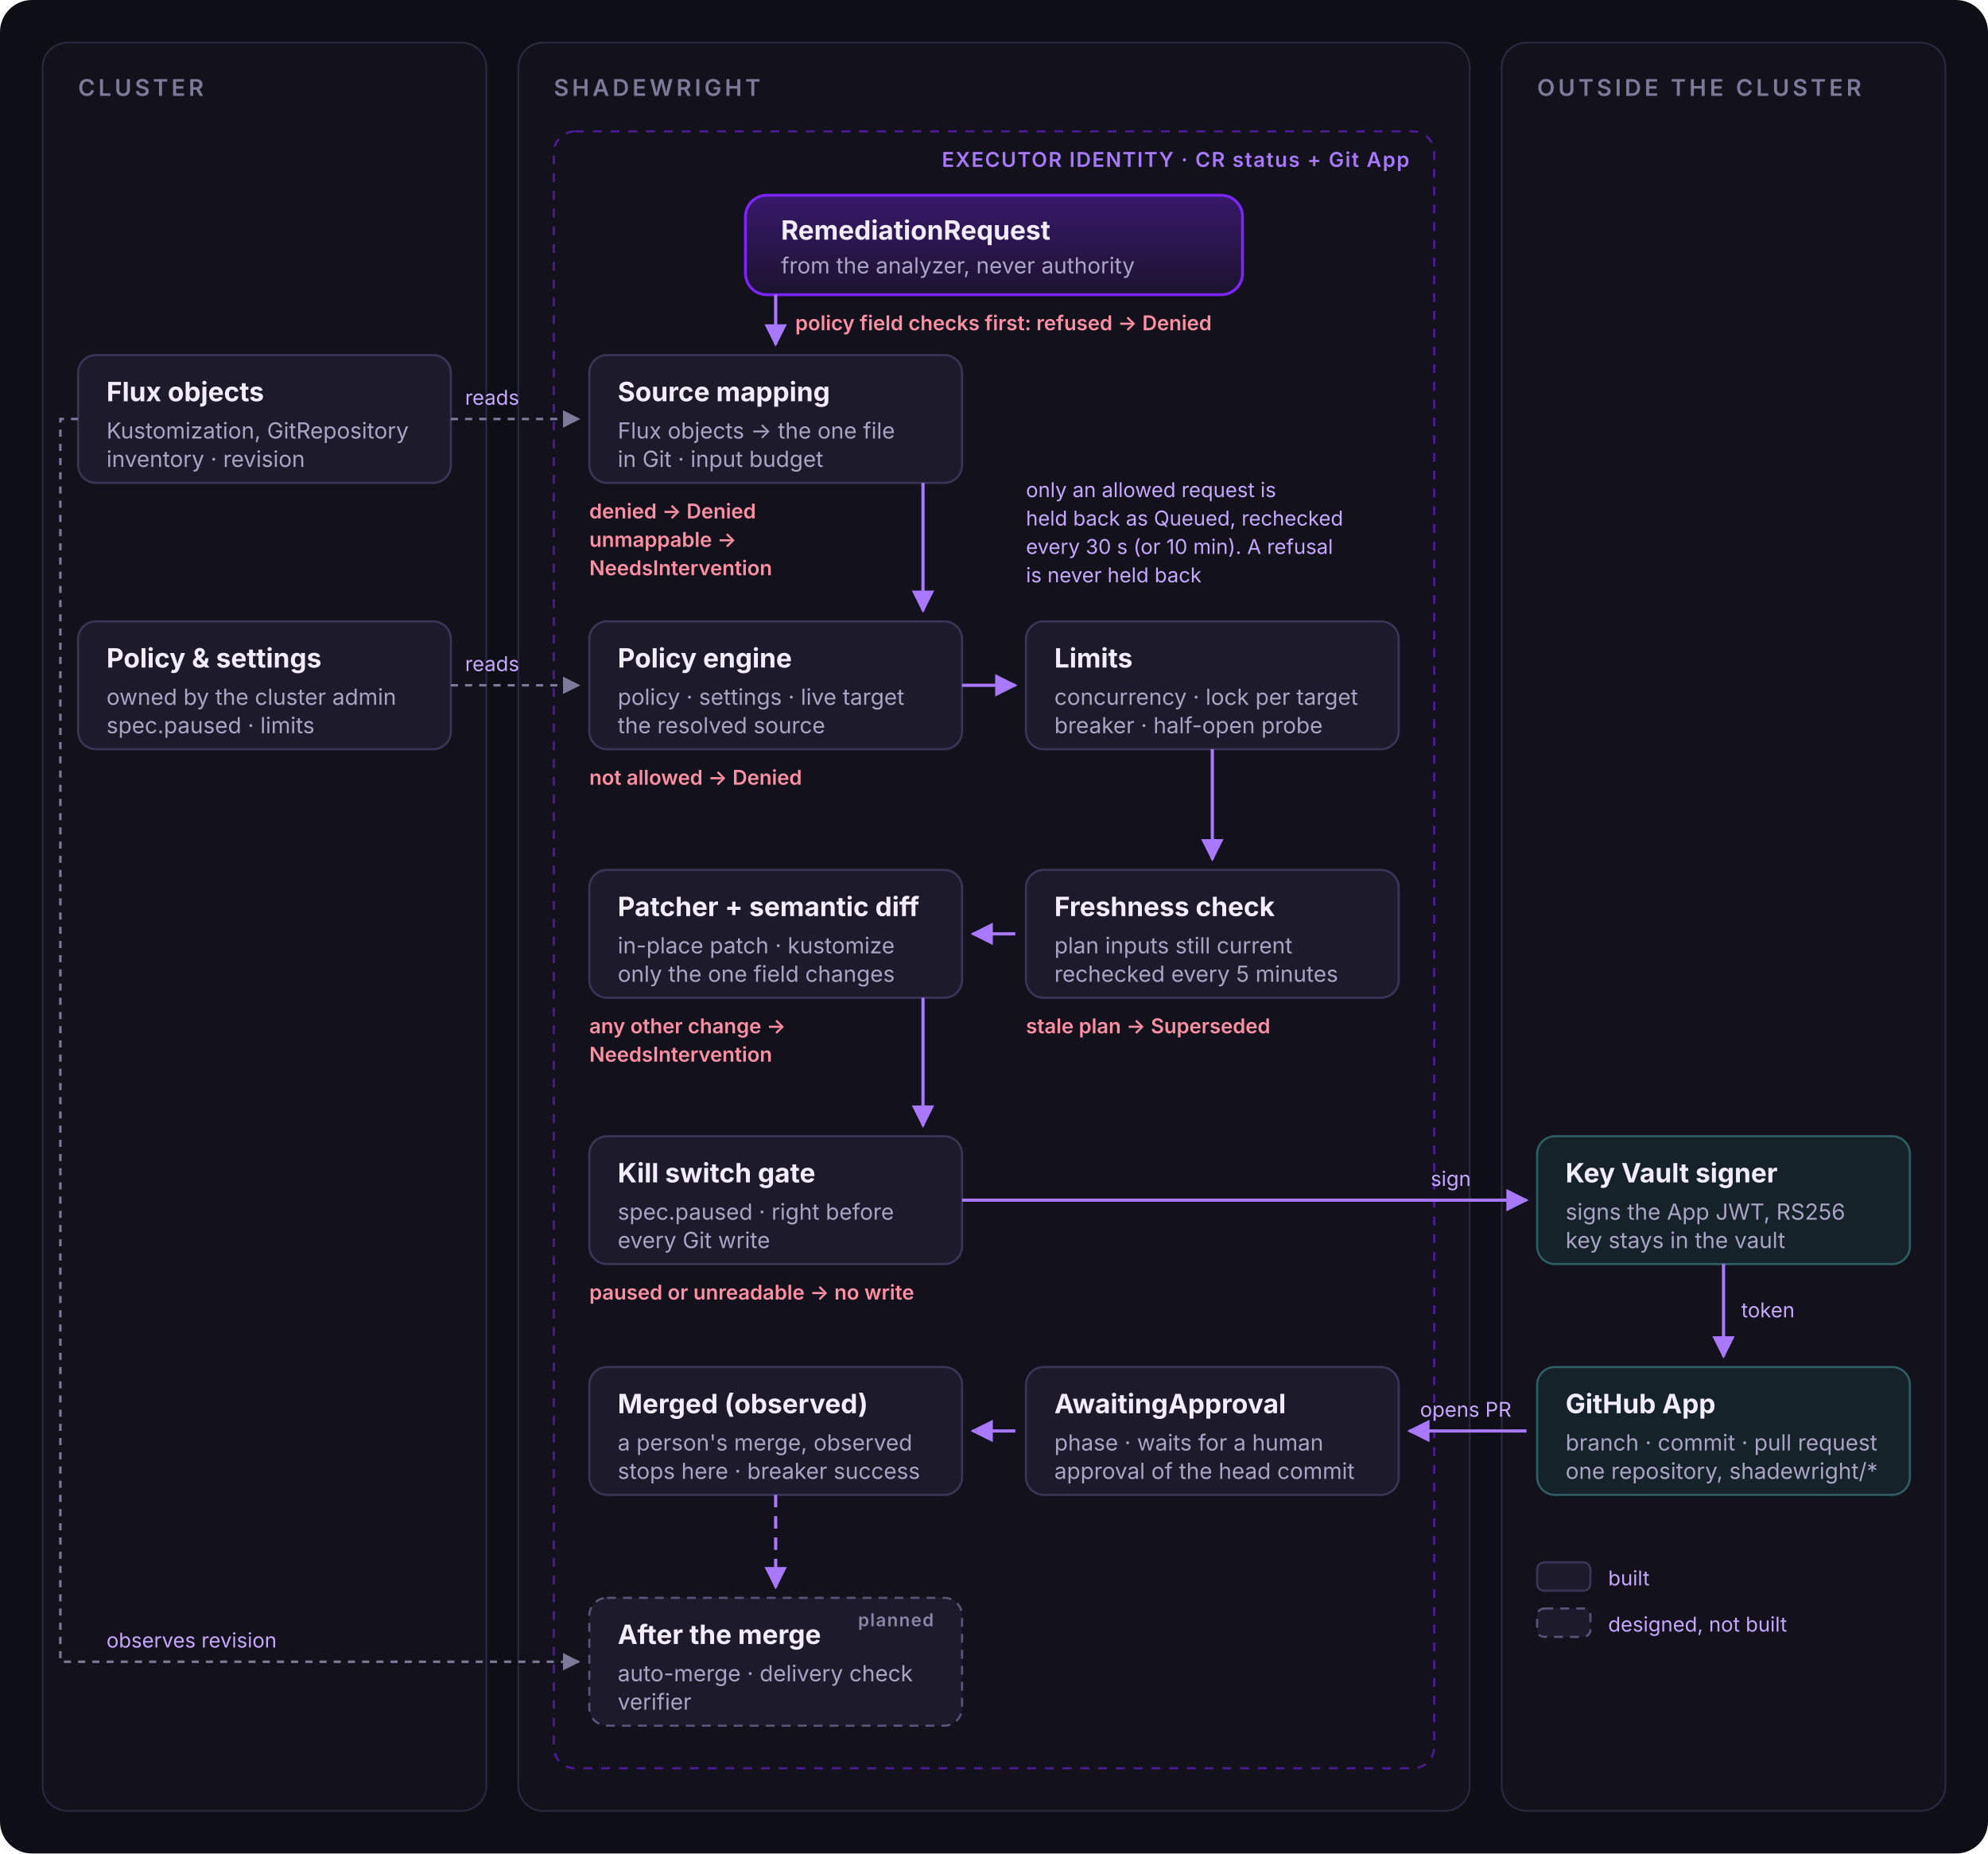
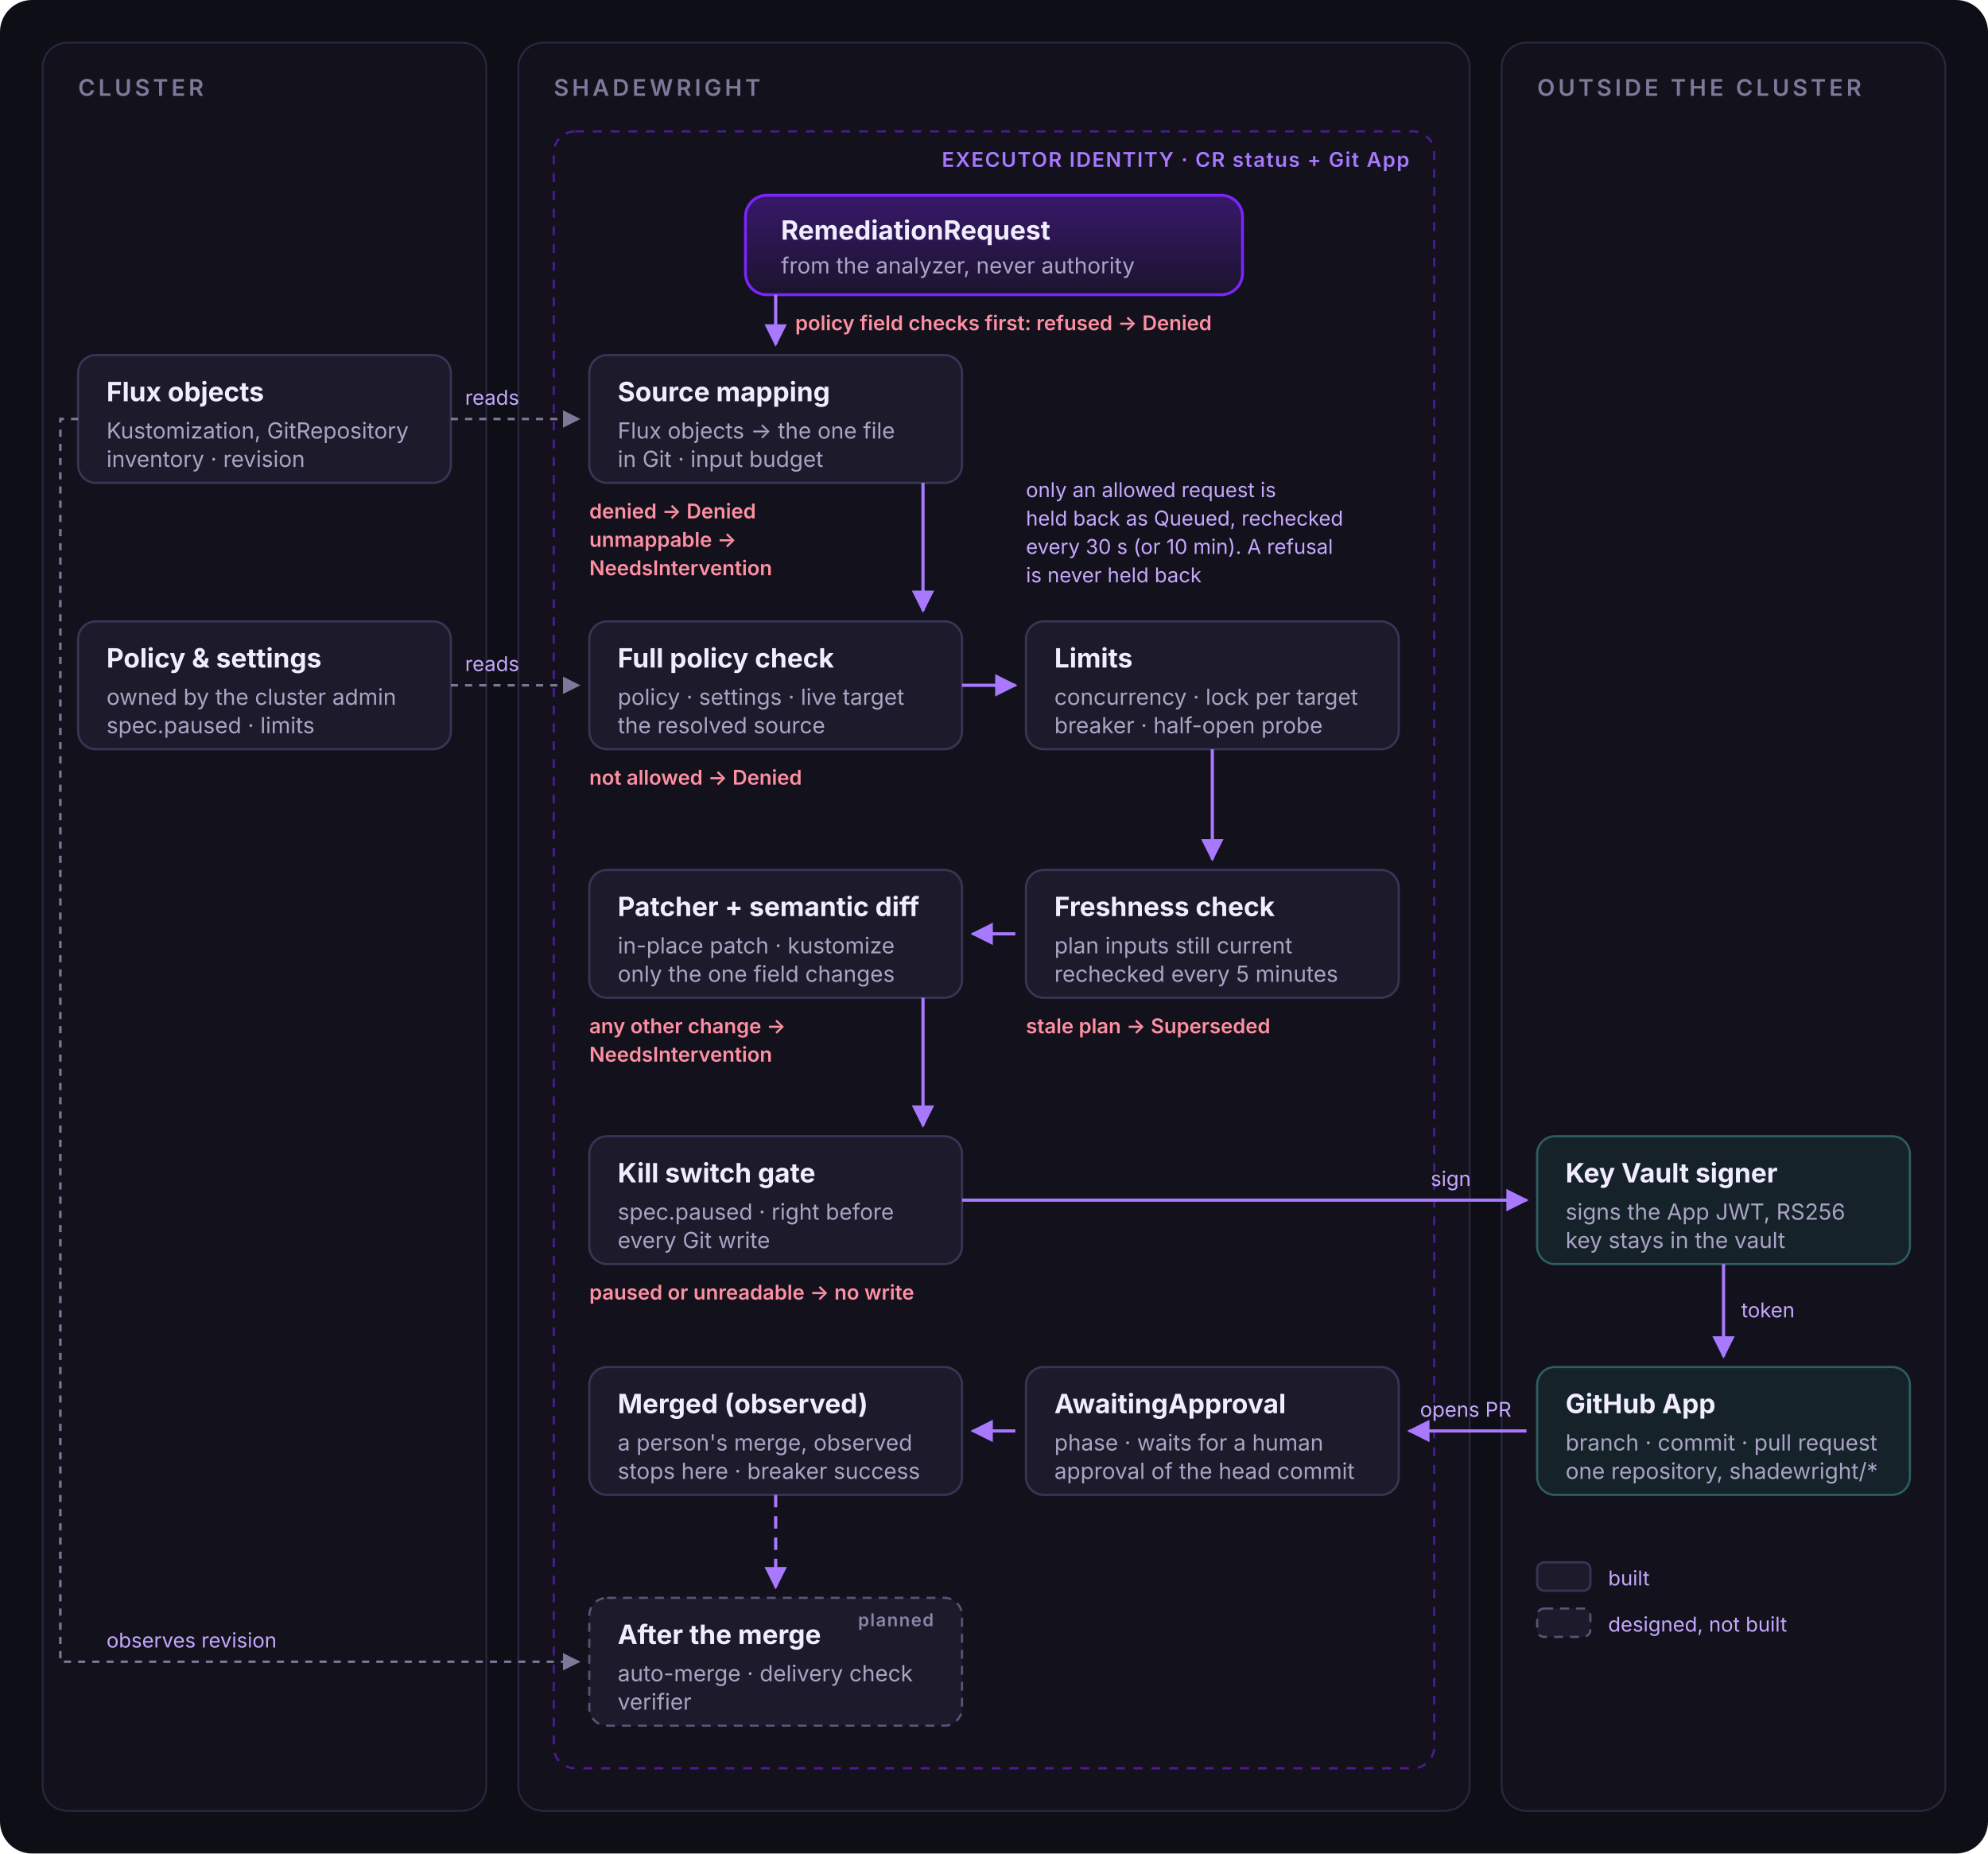
<svg xmlns="http://www.w3.org/2000/svg" viewBox="0 0 1120 1044" role="img" aria-labelledby="t d" font-family="Inter, 'Segoe UI', system-ui, -apple-system, sans-serif">
  <defs>
    <marker id="a" viewBox="0 0 10 10" refX="9" refY="5" markerWidth="7" markerHeight="7" orient="auto-start-reverse">
      <path d="M0 0 10 5 0 10z" fill="#a879ff" />
    </marker>
    <marker id="m" viewBox="0 0 10 10" refX="9" refY="5" markerWidth="7" markerHeight="7" orient="auto-start-reverse">
      <path d="M0 0 10 5 0 10z" fill="#7d7999" />
    </marker>
    <linearGradient id="glow" x1="0" y1="0" x2="0" y2="1">
      <stop offset="0" stop-color="#7c24fc" stop-opacity=".35" />
      <stop offset="1" stop-color="#7c24fc" stop-opacity=".08" />
    </linearGradient>
    <style>
      .lane{fill:#13121c;stroke:#2a2740}
      .lanet{fill:#7d7999;font-size:13px;font-weight:600;letter-spacing:.14em}
      .box{fill:#1d1b2b;stroke:#3a3556;stroke-width:1.2}
      .key{fill:url(#glow);stroke:#7c24fc;stroke-width:1.6}
      .ext{fill:#16222a;stroke:#2f5d63;stroke-width:1.2}
      .pl{fill:#1d1b2b;stroke:#5a5478;stroke-width:1.2;stroke-dasharray:5 4}
      .plk{fill:url(#glow);stroke:#7c24fc;stroke-width:1.6;stroke-dasharray:6 4}
      .ple{fill:#16222a;stroke:#2f5d63;stroke-width:1.2;stroke-dasharray:5 4}
      .pn{fill:#8a85a8;font-size:10px;font-weight:600;letter-spacing:.06em}
      .h{fill:#f1edff;font-size:15px;font-weight:650}
      .s{fill:#a9a4c4;font-size:12.5px}
      .id{fill:none;stroke:#7c24fc;stroke-opacity:.55;stroke-dasharray:5 5;stroke-width:1.2}
      .idt{fill:#a879ff;font-size:11.5px;font-weight:600;letter-spacing:.06em}
      .f{stroke:#a879ff;stroke-width:1.8;fill:none}
      .fp{stroke:#a879ff;stroke-width:1.8;fill:none;stroke-dasharray:7 5}
      .r{stroke:#7d7999;stroke-width:1.4;fill:none;stroke-dasharray:4 4}
      .lbl{fill:#c6a8ff;font-size:11.5px}
      .no{fill:#ff8fa3;font-size:11.5px;font-weight:600}
    </style>
  </defs>
  <rect width="1120" height="1044" rx="18" fill="#0e0e16" />
  <rect class="lane" x="24" y="24" width="250" height="996" rx="14" />
  <text class="lanet" x="44" y="54">CLUSTER</text>
  <rect class="lane" x="292" y="24" width="536" height="996" rx="14" />
  <text class="lanet" x="312" y="54">SHADEWRIGHT</text>
  <rect class="lane" x="846" y="24" width="250" height="996" rx="14" />
  <text class="lanet" x="866" y="54">OUTSIDE THE CLUSTER</text>
  <rect class="id" x="312" y="74" width="496" height="922" rx="12" />
  <text class="idt" x="794" y="94" text-anchor="end">EXECUTOR IDENTITY · CR status + Git App</text>
  <rect class="box" x="44" y="200" width="210" height="72" rx="10" />
  <text class="h" x="60" y="226">Flux objects</text>
  <text class="s" x="60" y="247">Kustomization, GitRepository</text>
  <text class="s" x="60" y="263">inventory · revision</text>
  <rect class="box" x="44" y="350" width="210" height="72" rx="10" />
  <text class="h" x="60" y="376">Policy &amp; settings</text>
  <text class="s" x="60" y="397">owned by the cluster admin</text>
  <text class="s" x="60" y="413">spec.paused · limits</text>
  <rect class="key" x="420" y="110" width="280" height="56" rx="12" />
  <text class="h" x="440" y="135">RemediationRequest</text>
  <text class="s" x="440" y="154">from the analyzer, never authority</text>
  <rect class="box" x="332" y="200" width="210" height="72" rx="10" />
  <text class="h" x="348" y="226">Source mapping</text>
  <text class="s" x="348" y="247">Flux objects → the one file</text>
  <text class="s" x="348" y="263">in Git · input budget</text>
  <text class="no" x="332" y="292">denied → Denied</text>
  <text class="no" x="332" y="308">unmappable →</text>
  <text class="no" x="332" y="324">NeedsIntervention</text>
  <rect class="box" x="332" y="350" width="210" height="72" rx="10" />
-   <text class="h" x="348" y="376">Policy engine</text>
+   <text class="h" x="348" y="376">Full policy check</text>
  <text class="s" x="348" y="397">policy · settings · live target</text>
  <text class="s" x="348" y="413">the resolved source</text>
  <text class="no" x="332" y="442">not allowed → Denied</text>
  <rect class="box" x="578" y="350" width="210" height="72" rx="10" />
  <text class="h" x="594" y="376">Limits</text>
  <text class="s" x="594" y="397">concurrency · lock per target</text>
  <text class="s" x="594" y="413">breaker · half-open probe</text>
  <text class="lbl" x="578" y="280">only an allowed request is</text>
  <text class="lbl" x="578" y="296">held back as Queued, rechecked</text>
  <text class="lbl" x="578" y="312">every 30 s (or 10 min). A refusal</text>
  <text class="lbl" x="578" y="328">is never held back</text>
  <rect class="box" x="578" y="490" width="210" height="72" rx="10" />
  <text class="h" x="594" y="516">Freshness check</text>
  <text class="s" x="594" y="537">plan inputs still current</text>
  <text class="s" x="594" y="553">rechecked every 5 minutes</text>
  <text class="no" x="578" y="582">stale plan → Superseded</text>
  <rect class="box" x="332" y="490" width="210" height="72" rx="10" />
  <text class="h" x="348" y="516">Patcher + semantic diff</text>
  <text class="s" x="348" y="537">in-place patch · kustomize</text>
  <text class="s" x="348" y="553">only the one field changes</text>
  <text class="no" x="332" y="582">any other change →</text>
  <text class="no" x="332" y="598">NeedsIntervention</text>
  <rect class="box" x="332" y="640" width="210" height="72" rx="10" />
  <text class="h" x="348" y="666">Kill switch gate</text>
  <text class="s" x="348" y="687">spec.paused · right before</text>
  <text class="s" x="348" y="703">every Git write</text>
  <text class="no" x="332" y="732">paused or unreadable → no write</text>
  <rect class="box" x="578" y="770" width="210" height="72" rx="10" />
  <text class="h" x="594" y="796">AwaitingApproval</text>
  <text class="s" x="594" y="817">phase · waits for a human</text>
  <text class="s" x="594" y="833">approval of the head commit</text>
  <rect class="box" x="332" y="770" width="210" height="72" rx="10" />
  <text class="h" x="348" y="796">Merged (observed)</text>
  <text class="s" x="348" y="817">a person's merge, observed</text>
  <text class="s" x="348" y="833">stops here · breaker success</text>
  <rect class="pl" x="332" y="900" width="210" height="72" rx="10" />
  <text class="h" x="348" y="926">After the merge</text>
  <text class="s" x="348" y="947">auto-merge · delivery check</text>
  <text class="s" x="348" y="963">verifier</text>
  <text class="pn" x="526" y="916" text-anchor="end">planned</text>
  <rect class="ext" x="866" y="640" width="210" height="72" rx="10" />
  <text class="h" x="882" y="666">Key Vault signer</text>
  <text class="s" x="882" y="687">signs the App JWT, RS256</text>
  <text class="s" x="882" y="703">key stays in the vault</text>
  <rect class="ext" x="866" y="770" width="210" height="72" rx="10" />
  <text class="h" x="882" y="796">GitHub App</text>
  <text class="s" x="882" y="817">branch · commit · pull request</text>
  <text class="s" x="882" y="833">one repository, shadewright/*</text>
  <rect class="box" x="866" y="880" width="30" height="16" rx="4" />
  <text class="lbl" x="906" y="893">built</text>
  <rect class="pl" x="866" y="906" width="30" height="16" rx="4" />
  <text class="lbl" x="906" y="919">designed, not built</text>
  <path class="f" d="M437 166V194" marker-end="url(#a)" />
  <text class="no" x="448" y="186">policy field checks first: refused → Denied</text>
  <path class="r" d="M254 236H326" marker-end="url(#m)" />
  <text class="lbl" x="262" y="228">reads</text>
  <path class="f" d="M520 272V344" marker-end="url(#a)" />
  <path class="r" d="M254 386H326" marker-end="url(#m)" />
  <text class="lbl" x="262" y="378">reads</text>
  <path class="f" d="M542 386H572" marker-end="url(#a)" />
  <path class="f" d="M683 422V484" marker-end="url(#a)" />
  <path class="f" d="M572 526H548" marker-end="url(#a)" />
  <path class="f" d="M520 562V634" marker-end="url(#a)" />
  <path class="f" d="M542 676H860" marker-end="url(#a)" />
  <text class="lbl" x="806" y="668">sign</text>
  <path class="f" d="M971 712V764" marker-end="url(#a)" />
  <text class="lbl" x="981" y="742">token</text>
  <path class="f" d="M860 806H794" marker-end="url(#a)" />
  <text class="lbl" x="800" y="798">opens PR</text>
  <path class="f" d="M572 806H548" marker-end="url(#a)" />
  <path class="fp" d="M437 842V894" marker-end="url(#a)" />
  <path class="r" d="M44 236H34V936H326" marker-end="url(#m)" />
  <text class="lbl" x="60" y="928">observes revision</text>
</svg>
